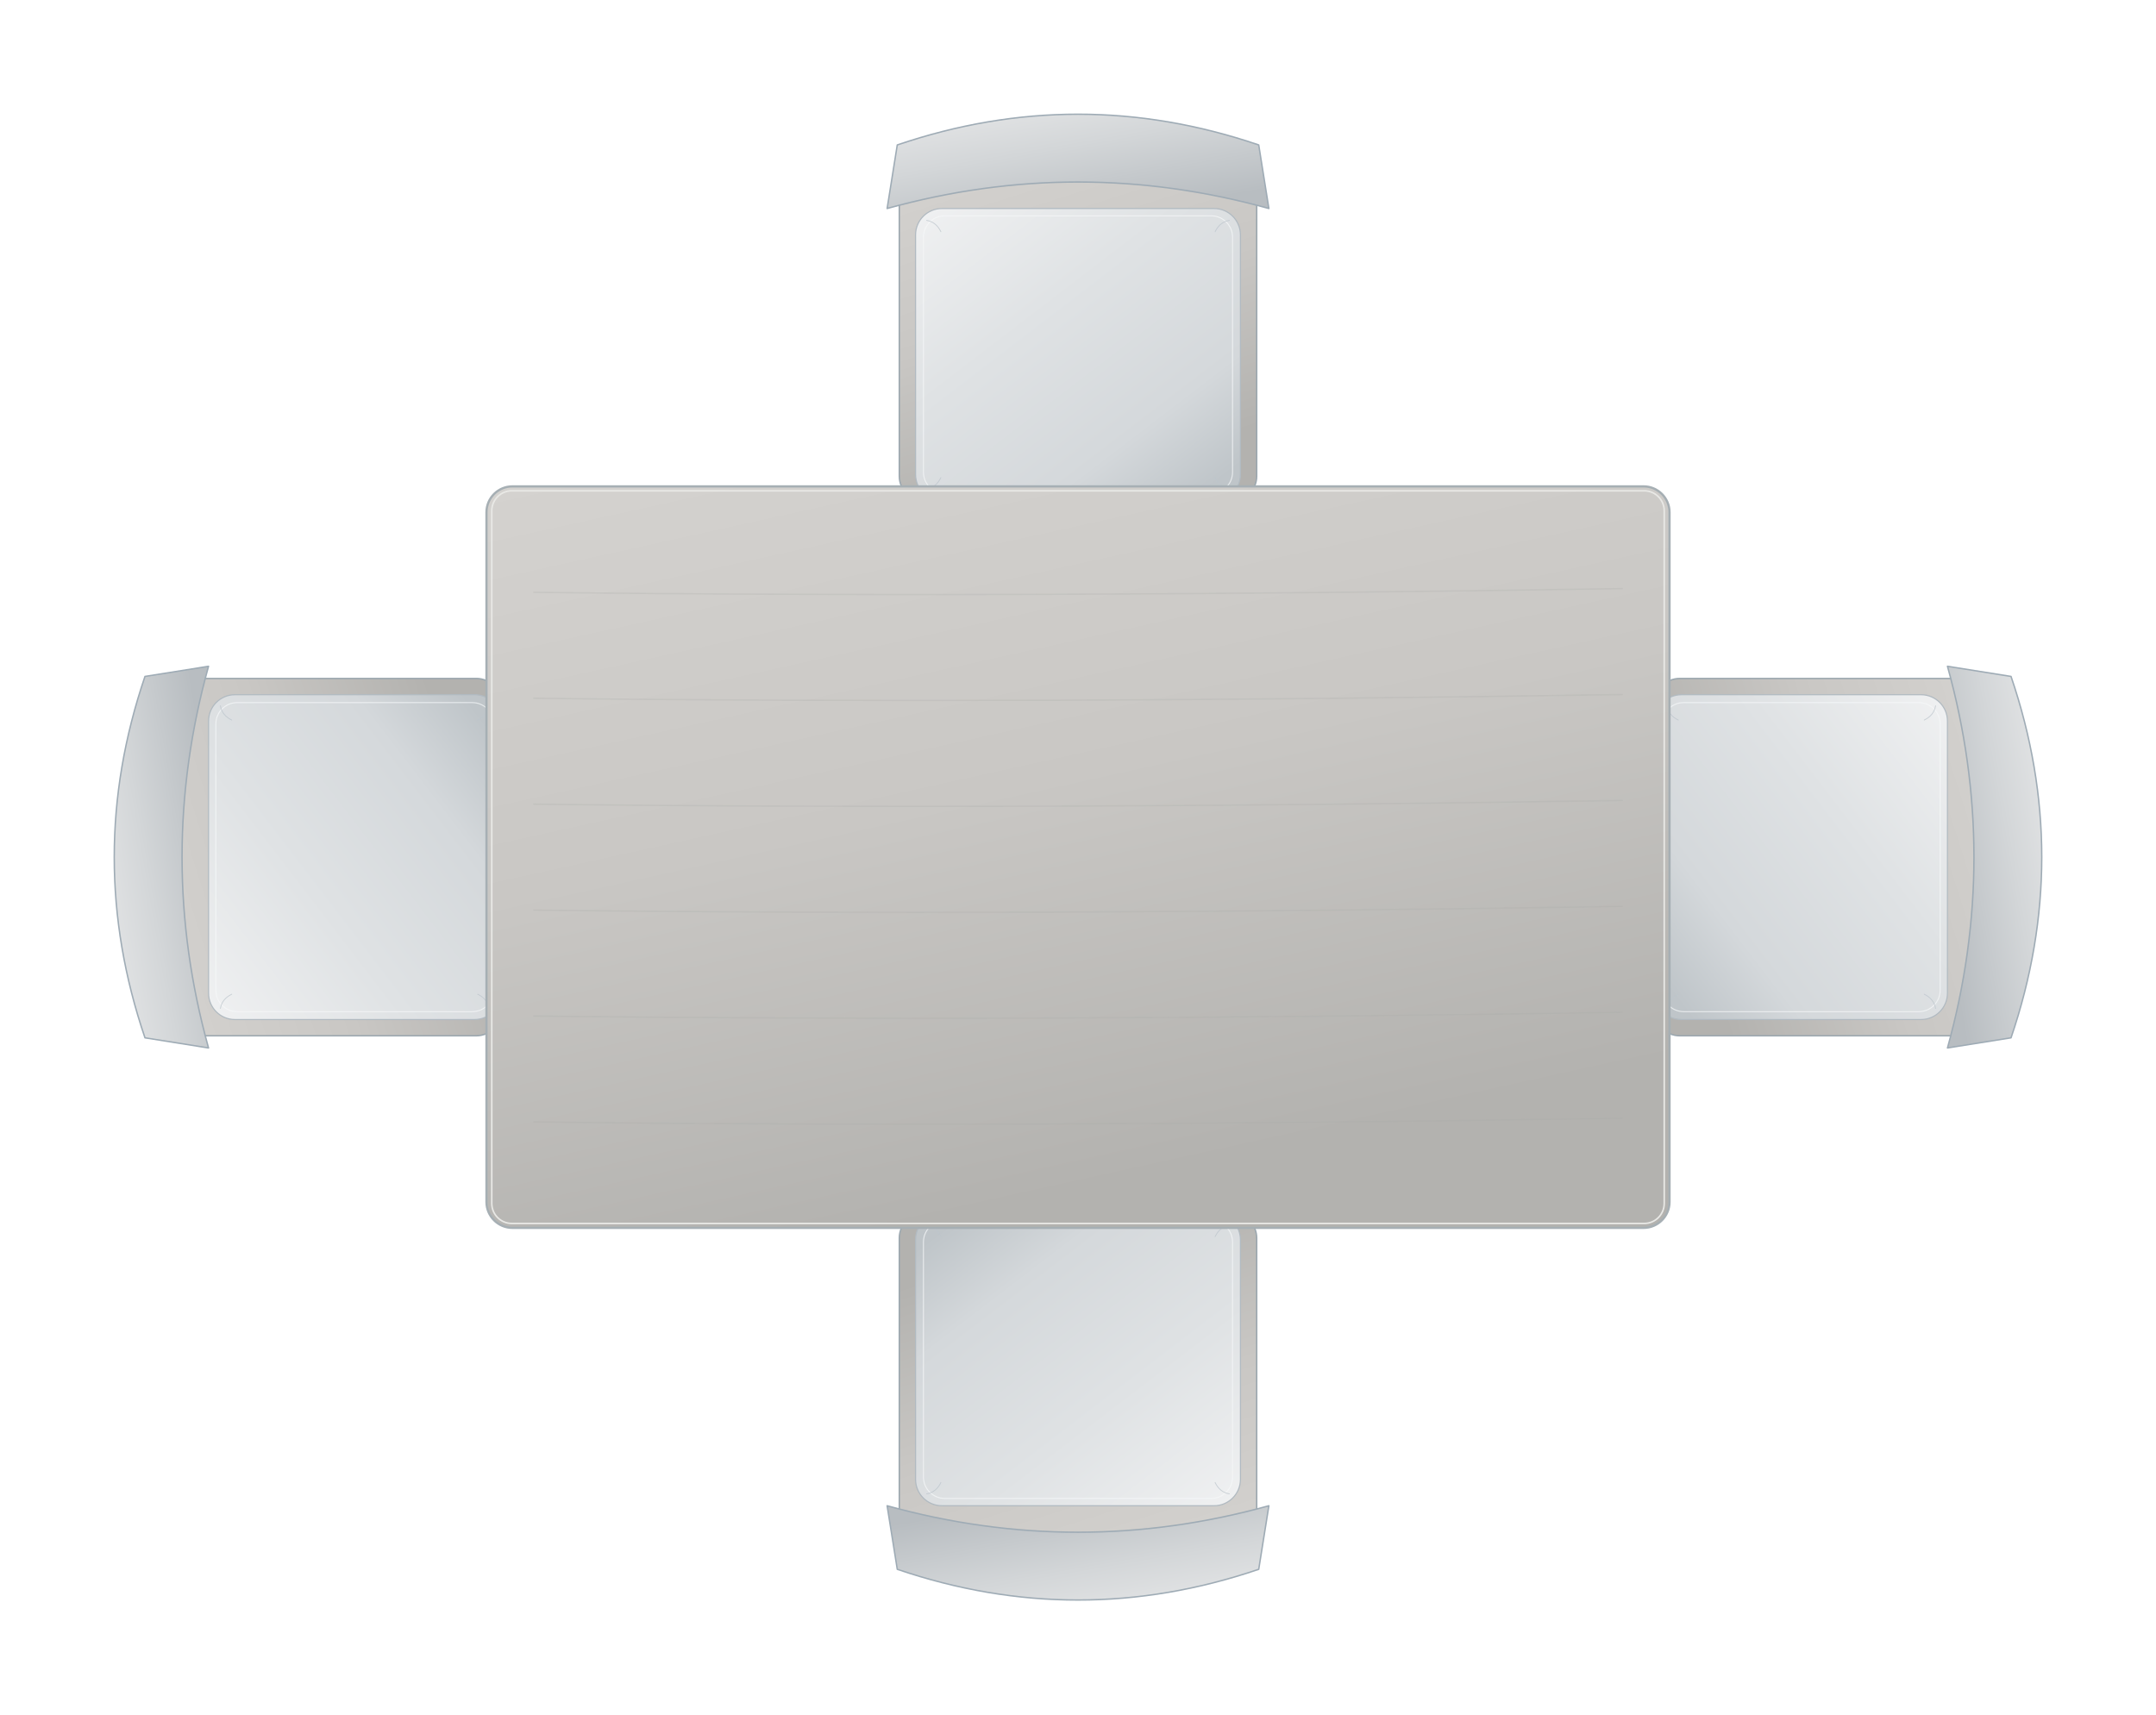
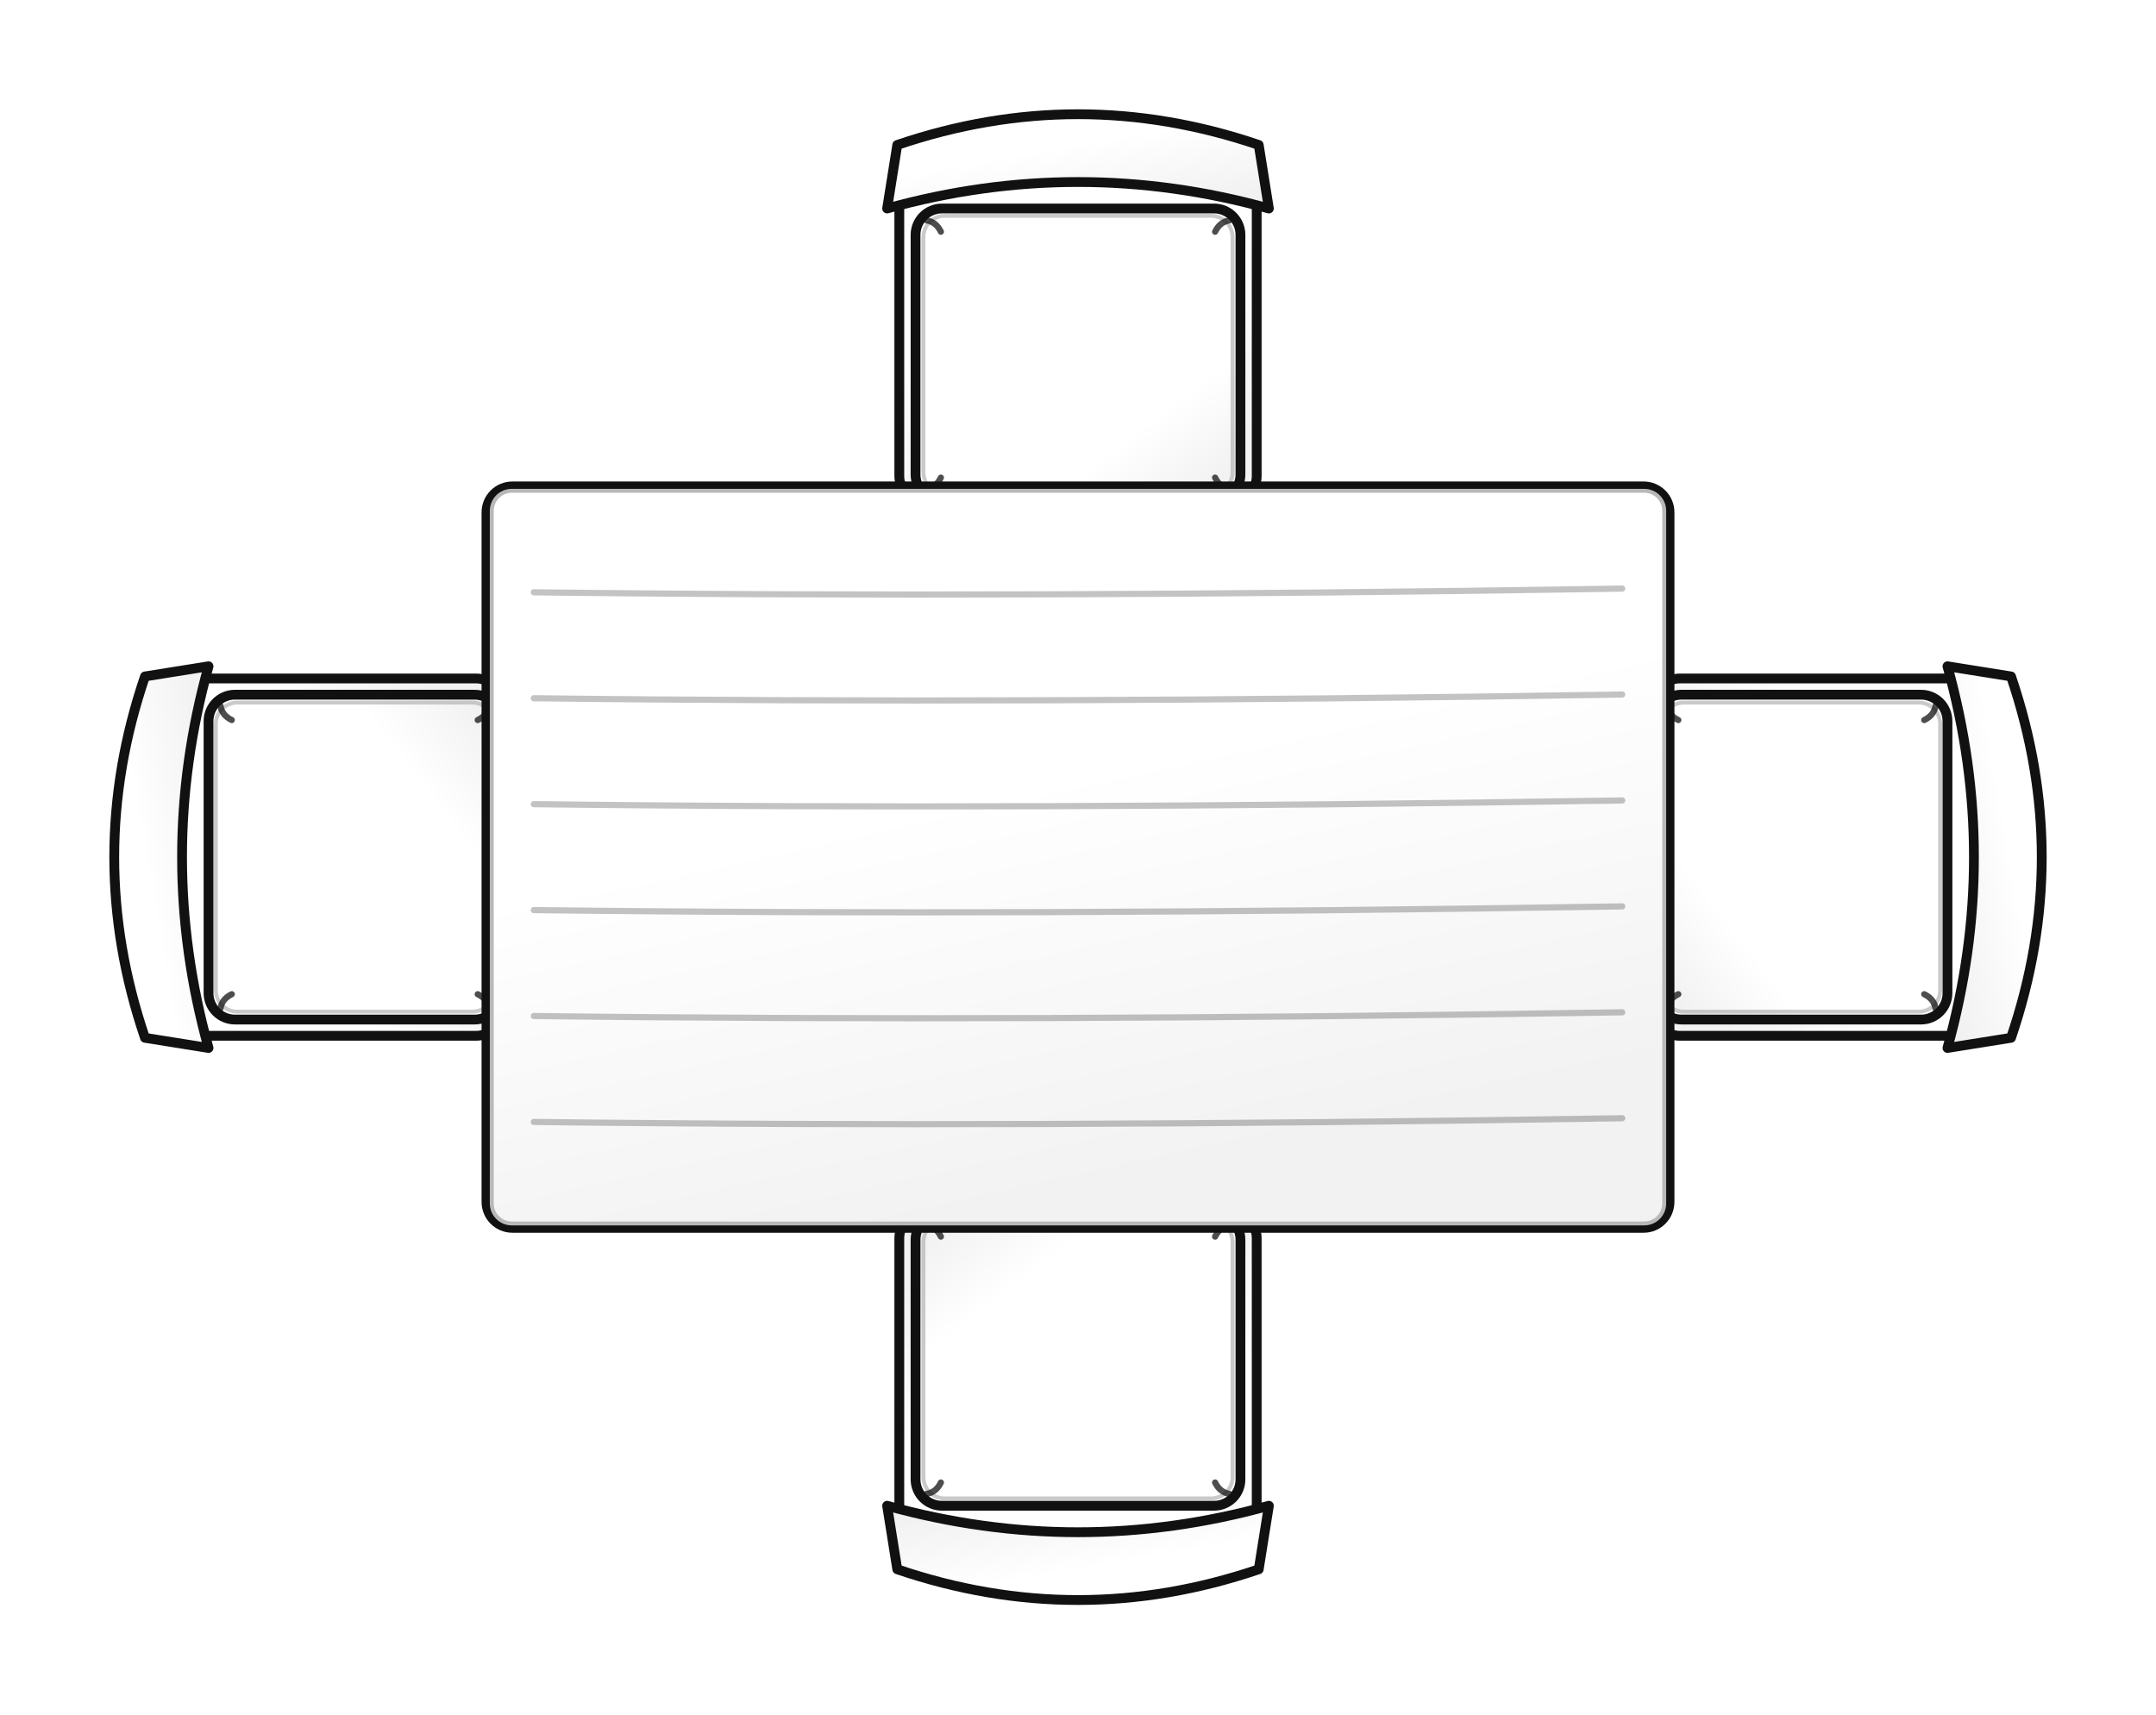
- <svg xmlns="http://www.w3.org/2000/svg" width="2442" height="1942" viewBox="-121 -121 2442 1942" role="img" aria-labelledby="dining-set-four--title dining-set-four--desc">
+ <svg xmlns="http://www.w3.org/2000/svg" width="2442" height="1942" viewBox="-121 -121 2442 1942" role="img" aria-labelledby="dining-set-four--title dining-set-four--desc" data-vertex-style="white-outline-2">
  <defs>
    <linearGradient id="dining-set-four--ceramic" x1="0" y1="0" x2="0.9" y2="1">
      <stop stop-color="#ffffff" />
-       <stop offset="0.5" stop-color="#f6f7f7" />
-       <stop offset="1" stop-color="#dfe1e3" />
+       <stop offset="0.5" stop-color="#ffffff" />
+       <stop offset="1" stop-color="#f2f2f2" />
    </linearGradient>
    <linearGradient id="dining-set-four--rim" x1="0" y1="0" x2="0.8" y2="1">
-       <stop stop-color="#fafbfb" />
-       <stop offset="0.35" stop-color="#e8eaeb" />
-       <stop offset="1" stop-color="#bec2c6" />
+       <stop stop-color="#ffffff" />
+       <stop offset="0.35" stop-color="#ffffff" />
+       <stop offset="1" stop-color="#f2f2f2" />
    </linearGradient>
    <radialGradient id="dining-set-four--well" cx="0.52" cy="0.65" r="0.67">
-       <stop stop-color="#fbfcfc" />
-       <stop offset="0.67" stop-color="#f2f3f4" />
-       <stop offset="0.88" stop-color="#e1e3e5" />
-       <stop offset="1" stop-color="#b9bec2" />
+       <stop stop-color="#ffffff" />
+       <stop offset="0.67" stop-color="#ffffff" />
+       <stop offset="0.88" stop-color="#ffffff" />
+       <stop offset="1" stop-color="#f2f2f2" />
    </radialGradient>
    <linearGradient id="dining-set-four--steel" x1="0" y1="0" x2="1" y2="0.85">
-       <stop stop-color="#d0d4d7" />
-       <stop offset="0.24" stop-color="#f4f5f5" />
-       <stop offset="0.49" stop-color="#bfc5c9" />
-       <stop offset="0.73" stop-color="#e4e7e8" />
-       <stop offset="1" stop-color="#aab1b6" />
+       <stop stop-color="#ffffff" />
+       <stop offset="0.24" stop-color="#ffffff" />
+       <stop offset="0.49" stop-color="#ffffff" />
+       <stop offset="0.73" stop-color="#ffffff" />
+       <stop offset="1" stop-color="#f2f2f2" />
    </linearGradient>
    <linearGradient id="dining-set-four--steelwell" x1="0" y1="0" x2="0.8" y2="1">
-       <stop stop-color="#929ba2" />
-       <stop offset="0.18" stop-color="#bec5ca" />
-       <stop offset="0.56" stop-color="#e0e4e6" />
-       <stop offset="1" stop-color="#b9c1c7" />
+       <stop stop-color="#ffffff" />
+       <stop offset="0.18" stop-color="#ffffff" />
+       <stop offset="0.56" stop-color="#ffffff" />
+       <stop offset="1" stop-color="#f2f2f2" />
    </linearGradient>
    <linearGradient id="dining-set-four--upholstery" x1="0" y1="0" x2="0.7" y2="1">
-       <stop stop-color="#e6e7e8" />
-       <stop offset="0.45" stop-color="#d3d6d8" />
-       <stop offset="1" stop-color="#b8bdc1" />
+       <stop stop-color="#ffffff" />
+       <stop offset="0.45" stop-color="#ffffff" />
+       <stop offset="1" stop-color="#f2f2f2" />
    </linearGradient>
    <linearGradient id="dining-set-four--cushion" x1="0" y1="0" x2="0.85" y2="1">
-       <stop stop-color="#f0f1f2" />
-       <stop offset="0.4" stop-color="#dfe2e4" />
-       <stop offset="0.78" stop-color="#d4d8db" />
-       <stop offset="1" stop-color="#bfc5c9" />
+       <stop stop-color="#ffffff" />
+       <stop offset="0.4" stop-color="#ffffff" />
+       <stop offset="0.78" stop-color="#ffffff" />
+       <stop offset="1" stop-color="#f2f2f2" />
    </linearGradient>
    <linearGradient id="dining-set-four--linen" x1="0" y1="0" x2="0.8" y2="1">
-       <stop stop-color="#f9fafb" />
-       <stop offset="0.4" stop-color="#edf0f1" />
-       <stop offset="1" stop-color="#cfd5d9" />
+       <stop stop-color="#ffffff" />
+       <stop offset="0.4" stop-color="#ffffff" />
+       <stop offset="1" stop-color="#f2f2f2" />
    </linearGradient>
    <linearGradient id="dining-set-four--wood" x1="0" y1="0" x2="0.35" y2="1">
-       <stop stop-color="#d4d2cf" />
-       <stop offset="0.5" stop-color="#c9c7c4" />
-       <stop offset="1" stop-color="#b3b2af" />
+       <stop stop-color="#ffffff" />
+       <stop offset="0.5" stop-color="#ffffff" />
+       <stop offset="1" stop-color="#f2f2f2" />
    </linearGradient>
    <linearGradient id="dining-set-four--counter" x1="0" y1="0" x2="0.6" y2="1">
-       <stop stop-color="#fafafa" />
-       <stop offset="0.5" stop-color="#f0f1f1" />
-       <stop offset="1" stop-color="#dadddf" />
+       <stop stop-color="#ffffff" />
+       <stop offset="0.5" stop-color="#ffffff" />
+       <stop offset="1" stop-color="#f2f2f2" />
    </linearGradient>
    <linearGradient id="dining-set-four--dark" x1="0" y1="0" x2="0.8" y2="1">
-       <stop stop-color="#596168" />
-       <stop offset="0.5" stop-color="#3c4349" />
-       <stop offset="1" stop-color="#292f34" />
+       <stop stop-color="#333333" />
+       <stop offset="0.5" stop-color="#333333" />
+       <stop offset="1" stop-color="#333333" />
    </linearGradient>
    <linearGradient id="dining-set-four--glass" x1="0" y1="0" x2="1" y2="1">
-       <stop stop-color="#f8fbfc" stop-opacity="0.84" />
-       <stop offset="0.5" stop-color="#dfe7eb" stop-opacity="0.60" />
-       <stop offset="1" stop-color="#bfcbd2" stop-opacity="0.78" />
+       <stop stop-color="#ffffff" stop-opacity="0.84" />
+       <stop offset="0.5" stop-color="#ffffff" stop-opacity="0.60" />
+       <stop offset="1" stop-color="#f2f2f2" stop-opacity="0.78" />
    </linearGradient>
    <radialGradient id="dining-set-four--foliage" cx="0.38" cy="0.30" r="0.75">
-       <stop stop-color="#d2d5d2" />
-       <stop offset="0.55" stop-color="#aeb5b0" />
-       <stop offset="1" stop-color="#858e89" />
+       <stop stop-color="#ffffff" />
+       <stop offset="0.55" stop-color="#ffffff" />
+       <stop offset="1" stop-color="#f2f2f2" />
    </radialGradient>
    <linearGradient id="dining-set-four--leaf" x1="0" y1="0" x2="1" y2="1">
-       <stop stop-color="#c9d0cb" />
-       <stop offset="0.5" stop-color="#a3aea6" />
-       <stop offset="1" stop-color="#79867d" />
+       <stop stop-color="#ffffff" />
+       <stop offset="0.5" stop-color="#ffffff" />
+       <stop offset="1" stop-color="#f2f2f2" />
    </linearGradient>
    <linearGradient id="dining-set-four--tread" x1="0" y1="0" x2="0" y2="1">
-       <stop stop-color="#eceeef" />
-       <stop offset="0.78" stop-color="#dde0e2" />
-       <stop offset="1" stop-color="#bcc2c6" />
+       <stop stop-color="#ffffff" />
+       <stop offset="0.78" stop-color="#ffffff" />
+       <stop offset="1" stop-color="#f2f2f2" />
    </linearGradient>
  </defs>
  <g id="dining-set-four--artwork">
    <g transform="translate(870 0)">
-       <rect x="27.6" y="76.8" width="404.8" height="369.6" rx="28" fill="url(#dining-set-four--wood)" stroke="#9ba7af" stroke-width="1.6" />
-       <rect x="46" y="115.2" width="368" height="331.2" rx="29.9" fill="url(#dining-set-four--cushion)" stroke="#b1bac1" stroke-width="1.28" />
-       <rect x="54.942" y="123.48" width="350.115" height="314.64" rx="24.219" fill="none" stroke="#f6f8f9" stroke-width="1.12" opacity=".75" />
-       <path d="M58.558,128.655 q10.764,1.794 16.146,12.857" fill="none" stroke="#bcc5cc" stroke-width="0.928" stroke-linejoin="round" stroke-linecap="round" opacity=".75" />
-       <path d="M401.442,128.655 q-10.764,1.794 -16.146,12.857" fill="none" stroke="#bcc5cc" stroke-width="0.928" stroke-linejoin="round" stroke-linecap="round" opacity=".75" />
-       <path d="M58.558,432.945 q10.764,-1.794 16.146,-12.857" fill="none" stroke="#bcc5cc" stroke-width="0.928" stroke-linejoin="round" stroke-linecap="round" opacity=".75" />
-       <path d="M401.442,432.945 q-10.764,-1.794 -16.146,-12.857" fill="none" stroke="#bcc5cc" stroke-width="0.928" stroke-linejoin="round" stroke-linecap="round" opacity=".75" />
-       <path d="M13.8,115.2 L25.3,43.2 Q230,-26.4 434.7,43.2 L446.2,115.2 Q230,55.2 13.8,115.2 Z" fill="url(#dining-set-four--upholstery)" stroke="#9eabb5" stroke-width="1.6" stroke-linejoin="round" stroke-linecap="round" />
+       <rect x="27.6" y="76.8" width="404.8" height="369.6" rx="28" fill="url(#dining-set-four--wood)" stroke="#111111" stroke-width="11.1" />
+       <rect x="46" y="115.2" width="368" height="331.2" rx="29.9" fill="url(#dining-set-four--cushion)" stroke="#111111" stroke-width="11.1" />
+       <rect x="54.942" y="123.48" width="350.115" height="314.64" rx="24.219" fill="none" stroke="#b8b8b8" stroke-width="4.44" opacity=".75" />
+       <path d="M58.558,128.655 q10.764,1.794 16.146,12.857" fill="none" stroke="#111111" stroke-width="7" stroke-linejoin="round" stroke-linecap="round" opacity=".75" />
+       <path d="M401.442,128.655 q-10.764,1.794 -16.146,12.857" fill="none" stroke="#111111" stroke-width="7" stroke-linejoin="round" stroke-linecap="round" opacity=".75" />
+       <path d="M58.558,432.945 q10.764,-1.794 16.146,-12.857" fill="none" stroke="#111111" stroke-width="7" stroke-linejoin="round" stroke-linecap="round" opacity=".75" />
+       <path d="M401.442,432.945 q-10.764,-1.794 -16.146,-12.857" fill="none" stroke="#111111" stroke-width="7" stroke-linejoin="round" stroke-linecap="round" opacity=".75" />
+       <path d="M13.8,115.2 L25.3,43.2 Q230,-26.4 434.7,43.2 L446.2,115.2 Q230,55.2 13.8,115.2 Z" fill="url(#dining-set-four--upholstery)" stroke="#111111" stroke-width="11.1" stroke-linejoin="round" stroke-linecap="round" />
    </g>
    <g transform="translate(870 1220) rotate(180 230 240)">
-       <rect x="27.6" y="76.8" width="404.8" height="369.6" rx="28" fill="url(#dining-set-four--wood)" stroke="#9ba7af" stroke-width="1.6" />
-       <rect x="46" y="115.2" width="368" height="331.2" rx="29.9" fill="url(#dining-set-four--cushion)" stroke="#b1bac1" stroke-width="1.28" />
-       <rect x="54.942" y="123.48" width="350.115" height="314.64" rx="24.219" fill="none" stroke="#f6f8f9" stroke-width="1.12" opacity=".75" />
-       <path d="M58.558,128.655 q10.764,1.794 16.146,12.857" fill="none" stroke="#bcc5cc" stroke-width="0.928" stroke-linejoin="round" stroke-linecap="round" opacity=".75" />
-       <path d="M401.442,128.655 q-10.764,1.794 -16.146,12.857" fill="none" stroke="#bcc5cc" stroke-width="0.928" stroke-linejoin="round" stroke-linecap="round" opacity=".75" />
-       <path d="M58.558,432.945 q10.764,-1.794 16.146,-12.857" fill="none" stroke="#bcc5cc" stroke-width="0.928" stroke-linejoin="round" stroke-linecap="round" opacity=".75" />
-       <path d="M401.442,432.945 q-10.764,-1.794 -16.146,-12.857" fill="none" stroke="#bcc5cc" stroke-width="0.928" stroke-linejoin="round" stroke-linecap="round" opacity=".75" />
-       <path d="M13.8,115.2 L25.3,43.2 Q230,-26.4 434.7,43.2 L446.2,115.2 Q230,55.2 13.8,115.2 Z" fill="url(#dining-set-four--upholstery)" stroke="#9eabb5" stroke-width="1.6" stroke-linejoin="round" stroke-linecap="round" />
+       <rect x="27.6" y="76.8" width="404.8" height="369.6" rx="28" fill="url(#dining-set-four--wood)" stroke="#111111" stroke-width="11.1" />
+       <rect x="46" y="115.2" width="368" height="331.2" rx="29.9" fill="url(#dining-set-four--cushion)" stroke="#111111" stroke-width="11.1" />
+       <rect x="54.942" y="123.48" width="350.115" height="314.64" rx="24.219" fill="none" stroke="#b8b8b8" stroke-width="4.44" opacity=".75" />
+       <path d="M58.558,128.655 q10.764,1.794 16.146,12.857" fill="none" stroke="#111111" stroke-width="7" stroke-linejoin="round" stroke-linecap="round" opacity=".75" />
+       <path d="M401.442,128.655 q-10.764,1.794 -16.146,12.857" fill="none" stroke="#111111" stroke-width="7" stroke-linejoin="round" stroke-linecap="round" opacity=".75" />
+       <path d="M58.558,432.945 q10.764,-1.794 16.146,-12.857" fill="none" stroke="#111111" stroke-width="7" stroke-linejoin="round" stroke-linecap="round" opacity=".75" />
+       <path d="M401.442,432.945 q-10.764,-1.794 -16.146,-12.857" fill="none" stroke="#111111" stroke-width="7" stroke-linejoin="round" stroke-linecap="round" opacity=".75" />
+       <path d="M13.8,115.2 L25.3,43.2 Q230,-26.4 434.7,43.2 L446.2,115.2 Q230,55.2 13.8,115.2 Z" fill="url(#dining-set-four--upholstery)" stroke="#111111" stroke-width="11.1" stroke-linejoin="round" stroke-linecap="round" />
    </g>
    <g transform="translate(10 610) rotate(-90 230 240)">
-       <rect x="27.6" y="76.8" width="404.8" height="369.6" rx="28" fill="url(#dining-set-four--wood)" stroke="#9ba7af" stroke-width="1.6" />
-       <rect x="46" y="115.2" width="368" height="331.2" rx="29.9" fill="url(#dining-set-four--cushion)" stroke="#b1bac1" stroke-width="1.28" />
-       <rect x="54.942" y="123.48" width="350.115" height="314.64" rx="24.219" fill="none" stroke="#f6f8f9" stroke-width="1.12" opacity=".75" />
-       <path d="M58.558,128.655 q10.764,1.794 16.146,12.857" fill="none" stroke="#bcc5cc" stroke-width="0.928" stroke-linejoin="round" stroke-linecap="round" opacity=".75" />
-       <path d="M401.442,128.655 q-10.764,1.794 -16.146,12.857" fill="none" stroke="#bcc5cc" stroke-width="0.928" stroke-linejoin="round" stroke-linecap="round" opacity=".75" />
-       <path d="M58.558,432.945 q10.764,-1.794 16.146,-12.857" fill="none" stroke="#bcc5cc" stroke-width="0.928" stroke-linejoin="round" stroke-linecap="round" opacity=".75" />
-       <path d="M401.442,432.945 q-10.764,-1.794 -16.146,-12.857" fill="none" stroke="#bcc5cc" stroke-width="0.928" stroke-linejoin="round" stroke-linecap="round" opacity=".75" />
-       <path d="M13.8,115.2 L25.3,43.2 Q230,-26.4 434.7,43.2 L446.2,115.2 Q230,55.2 13.8,115.2 Z" fill="url(#dining-set-four--upholstery)" stroke="#9eabb5" stroke-width="1.6" stroke-linejoin="round" stroke-linecap="round" />
+       <rect x="27.6" y="76.8" width="404.8" height="369.6" rx="28" fill="url(#dining-set-four--wood)" stroke="#111111" stroke-width="11.1" />
+       <rect x="46" y="115.2" width="368" height="331.2" rx="29.9" fill="url(#dining-set-four--cushion)" stroke="#111111" stroke-width="11.1" />
+       <rect x="54.942" y="123.48" width="350.115" height="314.64" rx="24.219" fill="none" stroke="#b8b8b8" stroke-width="4.44" opacity=".75" />
+       <path d="M58.558,128.655 q10.764,1.794 16.146,12.857" fill="none" stroke="#111111" stroke-width="7" stroke-linejoin="round" stroke-linecap="round" opacity=".75" />
+       <path d="M401.442,128.655 q-10.764,1.794 -16.146,12.857" fill="none" stroke="#111111" stroke-width="7" stroke-linejoin="round" stroke-linecap="round" opacity=".75" />
+       <path d="M58.558,432.945 q10.764,-1.794 16.146,-12.857" fill="none" stroke="#111111" stroke-width="7" stroke-linejoin="round" stroke-linecap="round" opacity=".75" />
+       <path d="M401.442,432.945 q-10.764,-1.794 -16.146,-12.857" fill="none" stroke="#111111" stroke-width="7" stroke-linejoin="round" stroke-linecap="round" opacity=".75" />
+       <path d="M13.8,115.2 L25.3,43.2 Q230,-26.4 434.7,43.2 L446.2,115.2 Q230,55.2 13.8,115.2 Z" fill="url(#dining-set-four--upholstery)" stroke="#111111" stroke-width="11.1" stroke-linejoin="round" stroke-linecap="round" />
    </g>
    <g transform="translate(1730 610) rotate(90 230 240)">
-       <rect x="27.6" y="76.8" width="404.8" height="369.6" rx="28" fill="url(#dining-set-four--wood)" stroke="#9ba7af" stroke-width="1.6" />
-       <rect x="46" y="115.2" width="368" height="331.2" rx="29.9" fill="url(#dining-set-four--cushion)" stroke="#b1bac1" stroke-width="1.28" />
-       <rect x="54.942" y="123.48" width="350.115" height="314.64" rx="24.219" fill="none" stroke="#f6f8f9" stroke-width="1.12" opacity=".75" />
-       <path d="M58.558,128.655 q10.764,1.794 16.146,12.857" fill="none" stroke="#bcc5cc" stroke-width="0.928" stroke-linejoin="round" stroke-linecap="round" opacity=".75" />
-       <path d="M401.442,128.655 q-10.764,1.794 -16.146,12.857" fill="none" stroke="#bcc5cc" stroke-width="0.928" stroke-linejoin="round" stroke-linecap="round" opacity=".75" />
-       <path d="M58.558,432.945 q10.764,-1.794 16.146,-12.857" fill="none" stroke="#bcc5cc" stroke-width="0.928" stroke-linejoin="round" stroke-linecap="round" opacity=".75" />
-       <path d="M401.442,432.945 q-10.764,-1.794 -16.146,-12.857" fill="none" stroke="#bcc5cc" stroke-width="0.928" stroke-linejoin="round" stroke-linecap="round" opacity=".75" />
-       <path d="M13.8,115.2 L25.3,43.2 Q230,-26.4 434.7,43.2 L446.2,115.2 Q230,55.2 13.8,115.2 Z" fill="url(#dining-set-four--upholstery)" stroke="#9eabb5" stroke-width="1.6" stroke-linejoin="round" stroke-linecap="round" />
+       <rect x="27.6" y="76.8" width="404.8" height="369.6" rx="28" fill="url(#dining-set-four--wood)" stroke="#111111" stroke-width="11.1" />
+       <rect x="46" y="115.2" width="368" height="331.2" rx="29.9" fill="url(#dining-set-four--cushion)" stroke="#111111" stroke-width="11.1" />
+       <rect x="54.942" y="123.48" width="350.115" height="314.64" rx="24.219" fill="none" stroke="#b8b8b8" stroke-width="4.44" opacity=".75" />
+       <path d="M58.558,128.655 q10.764,1.794 16.146,12.857" fill="none" stroke="#111111" stroke-width="7" stroke-linejoin="round" stroke-linecap="round" opacity=".75" />
+       <path d="M401.442,128.655 q-10.764,1.794 -16.146,12.857" fill="none" stroke="#111111" stroke-width="7" stroke-linejoin="round" stroke-linecap="round" opacity=".75" />
+       <path d="M58.558,432.945 q10.764,-1.794 16.146,-12.857" fill="none" stroke="#111111" stroke-width="7" stroke-linejoin="round" stroke-linecap="round" opacity=".75" />
+       <path d="M401.442,432.945 q-10.764,-1.794 -16.146,-12.857" fill="none" stroke="#111111" stroke-width="7" stroke-linejoin="round" stroke-linecap="round" opacity=".75" />
+       <path d="M13.8,115.2 L25.3,43.2 Q230,-26.4 434.7,43.2 L446.2,115.2 Q230,55.2 13.8,115.2 Z" fill="url(#dining-set-four--upholstery)" stroke="#111111" stroke-width="11.1" stroke-linejoin="round" stroke-linecap="round" />
    </g>
    <g transform="translate(430 430)">
-       <rect x="0" y="0" width="1340" height="840" rx="29.4" fill="url(#dining-set-four--wood)" stroke="#a6afb4" stroke-width="2.52" />
-       <rect x="6" y="5" width="1328" height="830" rx="22.68" fill="none" stroke="#e9e9e6" stroke-width="1.764" />
-       <path d="M53.6,120 Q603,126.72 1286.4,115.8" fill="none" stroke="#a8aaa7" stroke-width="1.6" stroke-linejoin="round" stroke-linecap="round" opacity=".25" />
-       <path d="M53.6,240 Q603,246.72 1286.4,235.8" fill="none" stroke="#a8aaa7" stroke-width="1.6" stroke-linejoin="round" stroke-linecap="round" opacity=".25" />
-       <path d="M53.6,360 Q603,366.72 1286.4,355.8" fill="none" stroke="#a8aaa7" stroke-width="1.6" stroke-linejoin="round" stroke-linecap="round" opacity=".25" />
-       <path d="M53.6,480 Q603,486.72 1286.4,475.8" fill="none" stroke="#a8aaa7" stroke-width="1.6" stroke-linejoin="round" stroke-linecap="round" opacity=".25" />
-       <path d="M53.6,600 Q603,606.72 1286.4,595.8" fill="none" stroke="#a8aaa7" stroke-width="1.6" stroke-linejoin="round" stroke-linecap="round" opacity=".25" />
-       <path d="M53.6,720 Q603,726.72 1286.4,715.8" fill="none" stroke="#a8aaa7" stroke-width="1.6" stroke-linejoin="round" stroke-linecap="round" opacity=".25" />
+       <rect x="0" y="0" width="1340" height="840" rx="29.4" fill="url(#dining-set-four--wood)" stroke="#111111" stroke-width="11.1" />
+       <rect x="6" y="5" width="1328" height="830" rx="22.68" fill="none" stroke="#b8b8b8" stroke-width="4.44" />
+       <path d="M53.6,120 Q603,126.72 1286.4,115.8" fill="none" stroke="#111111" stroke-width="7" stroke-linejoin="round" stroke-linecap="round" opacity=".25" />
+       <path d="M53.6,240 Q603,246.72 1286.4,235.8" fill="none" stroke="#111111" stroke-width="7" stroke-linejoin="round" stroke-linecap="round" opacity=".25" />
+       <path d="M53.6,360 Q603,366.72 1286.4,355.8" fill="none" stroke="#111111" stroke-width="7" stroke-linejoin="round" stroke-linecap="round" opacity=".25" />
+       <path d="M53.6,480 Q603,486.72 1286.4,475.8" fill="none" stroke="#111111" stroke-width="7" stroke-linejoin="round" stroke-linecap="round" opacity=".25" />
+       <path d="M53.6,600 Q603,606.72 1286.4,595.8" fill="none" stroke="#111111" stroke-width="7" stroke-linejoin="round" stroke-linecap="round" opacity=".25" />
+       <path d="M53.6,720 Q603,726.72 1286.4,715.8" fill="none" stroke="#111111" stroke-width="7" stroke-linejoin="round" stroke-linecap="round" opacity=".25" />
    </g>
  </g>
</svg>
